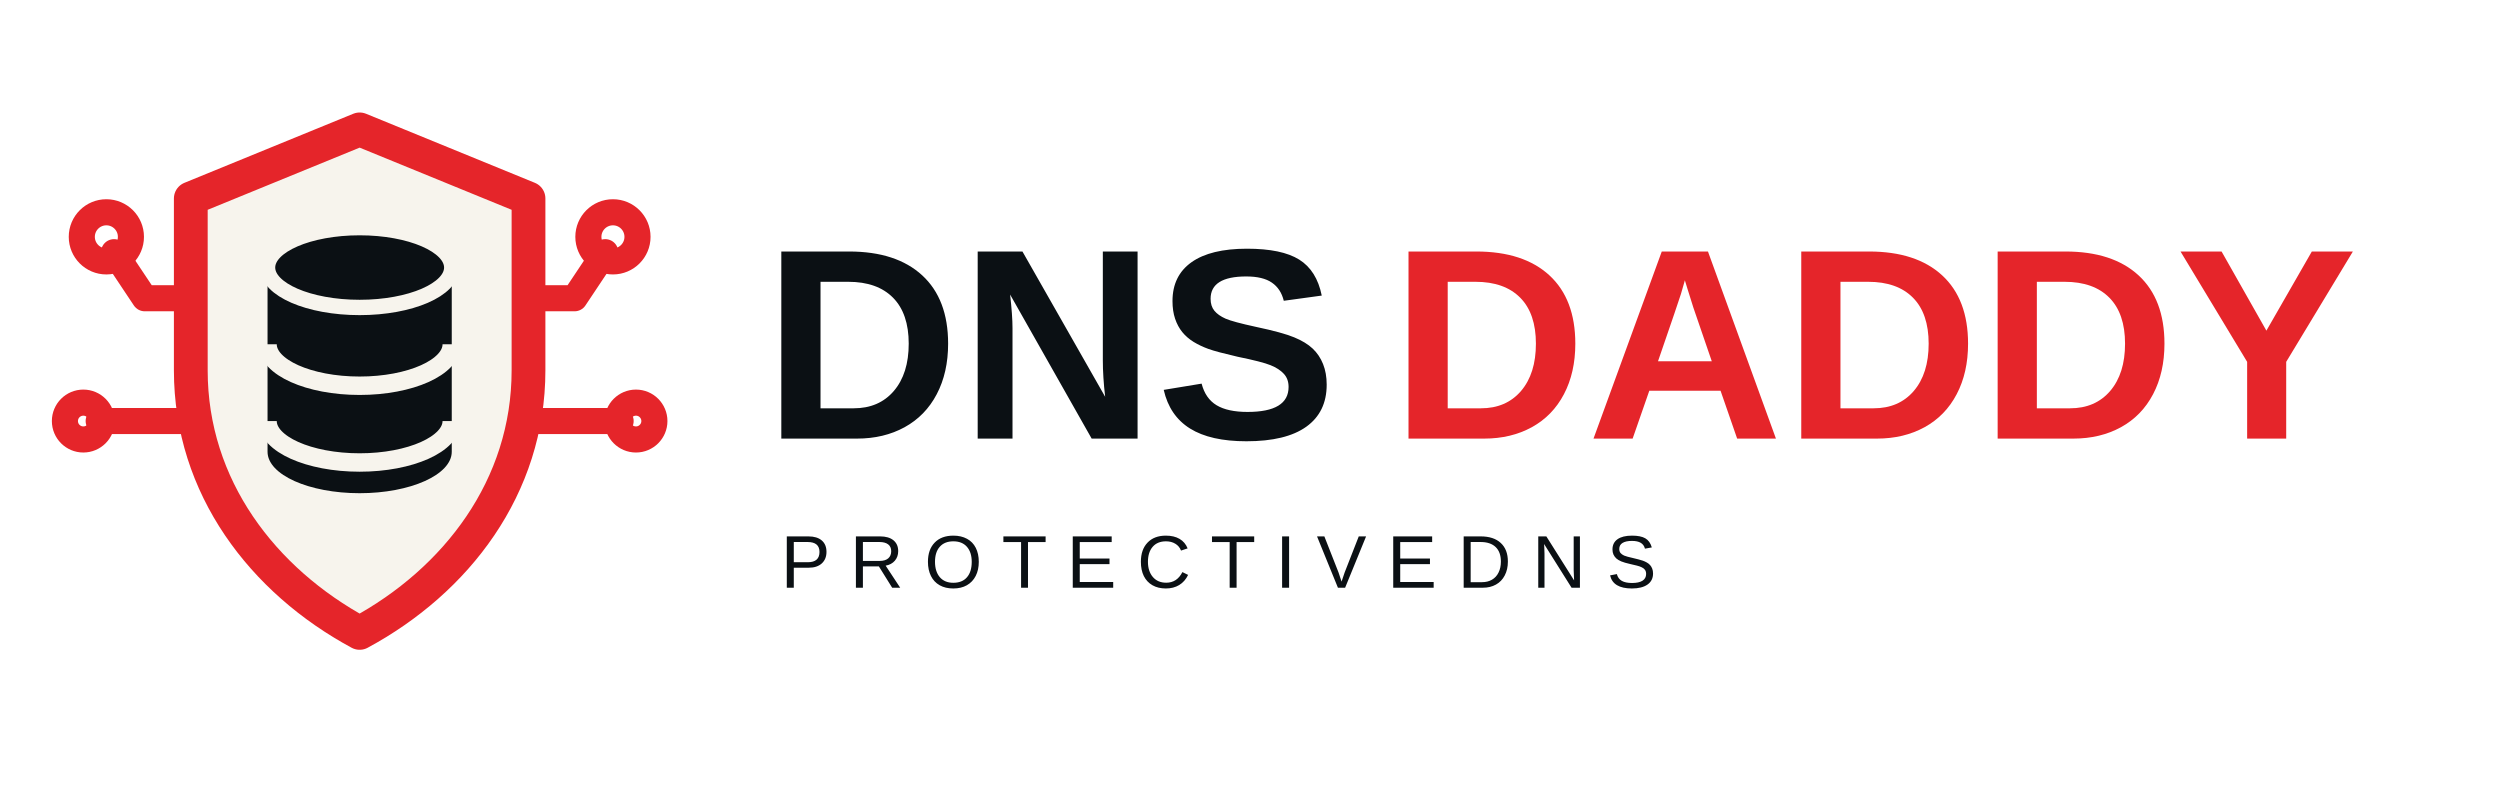
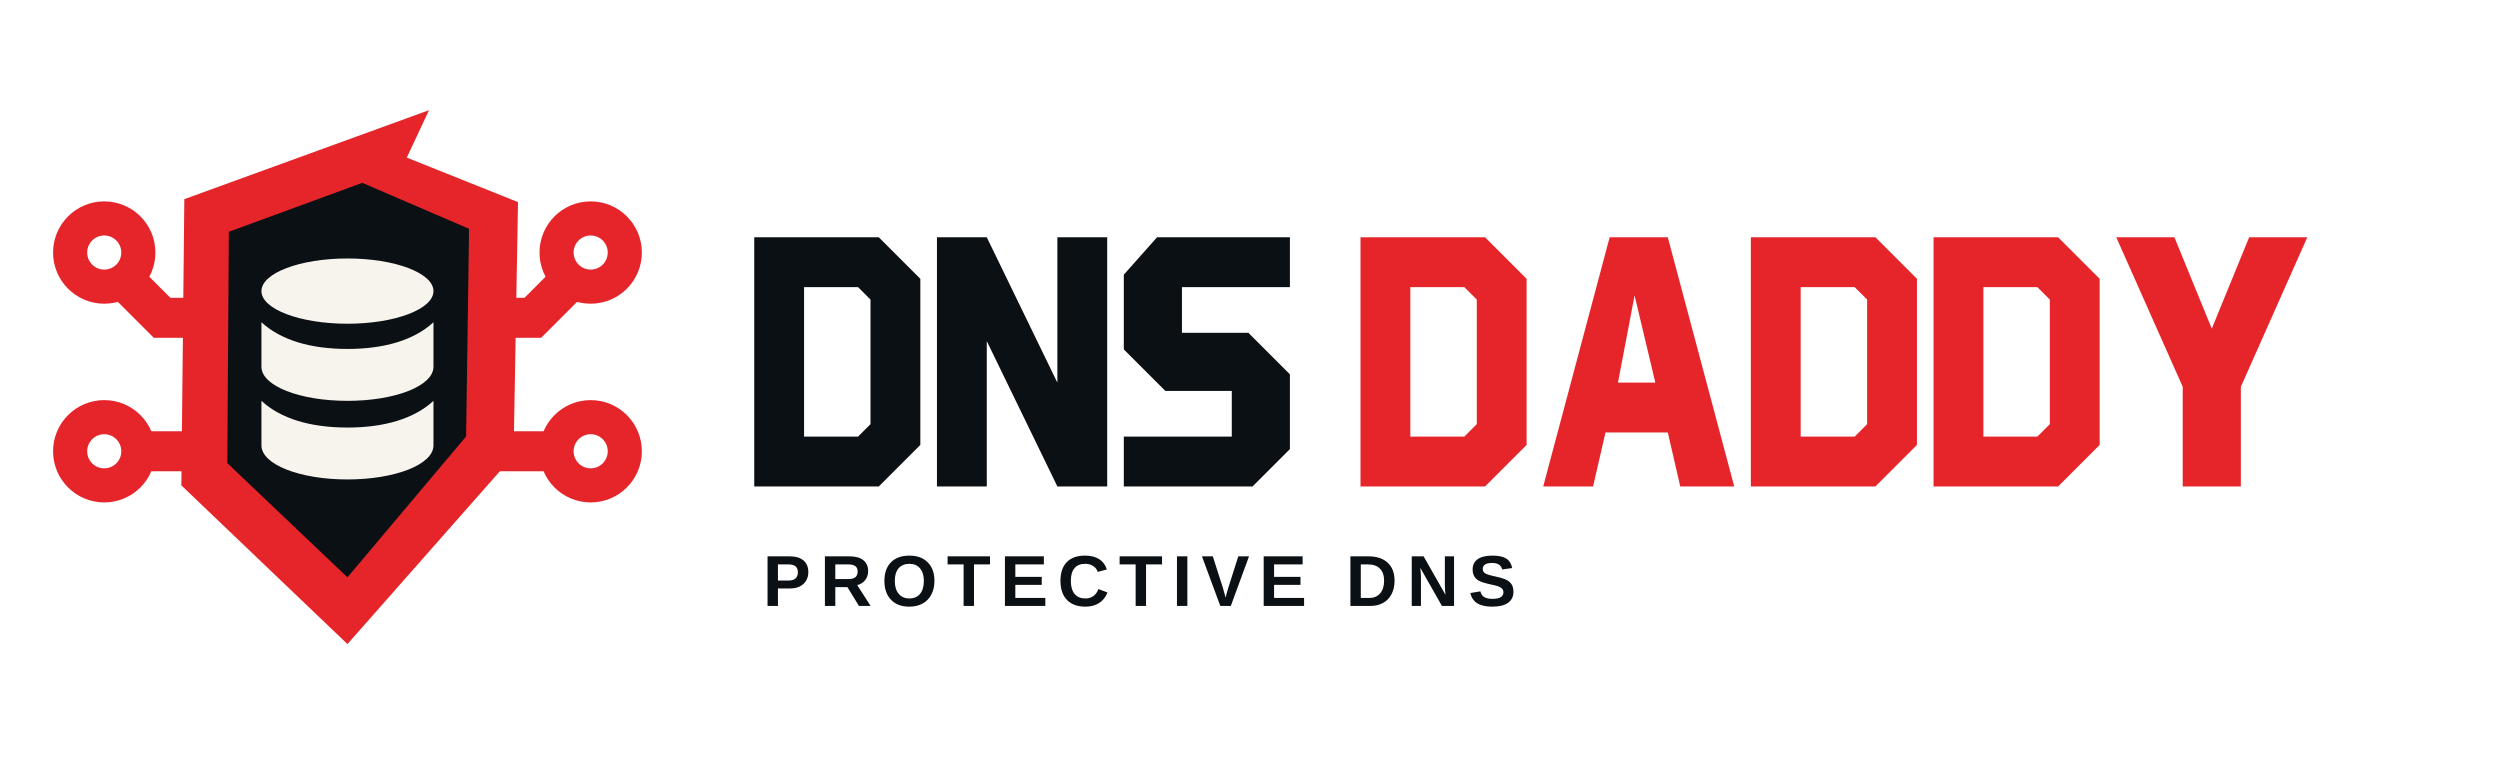
- <svg xmlns="http://www.w3.org/2000/svg" width="570" height="180" viewBox="0 0 570 180" role="img" aria-labelledby="title">
+ <svg xmlns="http://www.w3.org/2000/svg" width="590" height="180" viewBox="0 0 590 180" role="img" aria-labelledby="title">
  <g transform="translate(12 19) scale(3.5)">
-     <g fill="none" stroke="#E5252A" stroke-width="1.7" stroke-linecap="round" stroke-linejoin="round">
-       <path d="M9 14H6l-2-3M9 22H3M31 14h3l2-3M31 22h6" />
-       <circle cx="3.5" cy="10" r="1.6" />
-       <circle cx="2" cy="22" r="1.2" />
-       <circle cx="36.5" cy="10" r="1.6" />
-       <circle cx="38" cy="22" r="1.2" />
+     <g fill="none" stroke="#E5252A" stroke-width="2.7" stroke-linecap="square">
+       <path d="M10 16H7.5l-2.2-2.2M10 25H7M30 16h2.5l2.2-2.2M30 25h3" />
+       <circle cx="3.6" cy="11.6" r="2.3" stroke-width="2.3" />
+       <circle cx="3.6" cy="25" r="2.3" stroke-width="2.3" />
+       <circle cx="36.4" cy="11.6" r="2.3" stroke-width="2.3" />
+       <circle cx="36.4" cy="25" r="2.3" stroke-width="2.3" />
    </g>
-     <path d="M20 3 31 7.5v11.2c0 7.6-4.7 13.7-11 17.1C13.7 32.4 9 26.3 9 18.7V7.5Z" fill="#F7F4ED" stroke="#E5252A" stroke-width="2.2" stroke-linejoin="round" />
-     <path d="M14 12v12c0 1.5 2.7 2.7 6 2.7s6-1.2 6-2.7V12Z" fill="#0B1014" />
-     <ellipse cx="20" cy="12" rx="6" ry="2.6" fill="#0B1014" stroke="#F7F4ED" stroke-width="1" />
-     <path d="M14 17c0 1.5 2.7 2.7 6 2.7s6-1.2 6-2.7M14 22c0 1.5 2.7 2.7 6 2.7s6-1.2 6-2.7" fill="none" stroke="#F7F4ED" stroke-width="1.2" />
+     <path d="M9 8 25.5 2 24 5.2 31.5 8.2 31.2 25.3 20 38 8.8 27.3Z" fill="#E5252A" />
+     <path d="M12 10.2 21 6.9 28.2 10 28 24 20 33.5 11.9 25.8Z" fill="#0B1014" />
+     <g fill="#F7F4ED">
+       <ellipse cx="20" cy="14.2" rx="5.8" ry="2.2" />
+       <path d="M14.2 16.3v3c0 1.3 2.6 2.3 5.8 2.3s5.8-1 5.8-2.3v-3c-1.3 1.2-3.3 1.8-5.8 1.8s-4.5-.6-5.8-1.8Z" />
+       <path d="M14.2 21.6v3c0 1.3 2.6 2.3 5.8 2.3s5.8-1 5.8-2.3v-3c-1.3 1.2-3.3 1.8-5.8 1.8s-4.5-.6-5.8-1.8Z" />
+     </g>
  </g>
-   <text x="174" y="100" fill="#0B1014" font-family="Arial, Helvetica, sans-serif" font-size="62" font-weight="700" letter-spacing="0">DNS</text>
-   <text x="317" y="100" fill="#E5252A" font-family="Arial, Helvetica, sans-serif" font-size="62" font-weight="700" letter-spacing="0">DADDY</text>
-   <text x="178" y="134" fill="#0B1014" font-family="Arial, Helvetica, sans-serif" font-size="17" font-weight="400" letter-spacing="0">P R O T E C T I V E   D N S</text>
+   <g transform="translate(178 56) scale(.98)">
+     <g>
+       <path transform="translate(0 0)" fill="#0B1014" fill-rule="evenodd" d="M0 0H30L40 10V50L30 60H0ZM12 12V48H25L28 45V15L25 12Z" />
+       <path transform="translate(44 0)" fill="#0B1014" fill-rule="evenodd" d="M0 60V0H12L29 35V0H41V60H29L12 25V60Z" />
+       <path transform="translate(89 0)" fill="#0B1014" fill-rule="evenodd" d="M8 0H40V12H14V23H30L40 33V51L31 60H0V48H26V37H10L0 27V9Z" />
+       <path transform="translate(146 0)" fill="#E5252A" fill-rule="evenodd" d="M0 0H30L40 10V50L30 60H0ZM12 12V48H25L28 45V15L25 12Z" />
+       <path transform="translate(190 0)" fill="#E5252A" fill-rule="evenodd" d="M0 60 16 0H30L46 60H33L30 47H15L12 60ZM18 35H27L22 14Z" />
+       <path transform="translate(240 0)" fill="#E5252A" fill-rule="evenodd" d="M0 0H30L40 10V50L30 60H0ZM12 12V48H25L28 45V15L25 12Z" />
+       <path transform="translate(284 0)" fill="#E5252A" fill-rule="evenodd" d="M0 0H30L40 10V50L30 60H0ZM12 12V48H25L28 45V15L25 12Z" />
+       <path transform="translate(328 0)" fill="#E5252A" fill-rule="evenodd" d="M0 0H14L23 22 32 0H46L30 36V60H16V36Z" />
+     </g>
+   </g>
+   <text x="180" y="143" fill="#0B1014" font-family="Arial, Helvetica, sans-serif" font-size="17" font-weight="700" letter-spacing="2.2">PROTECTIVE DNS</text>
</svg>
